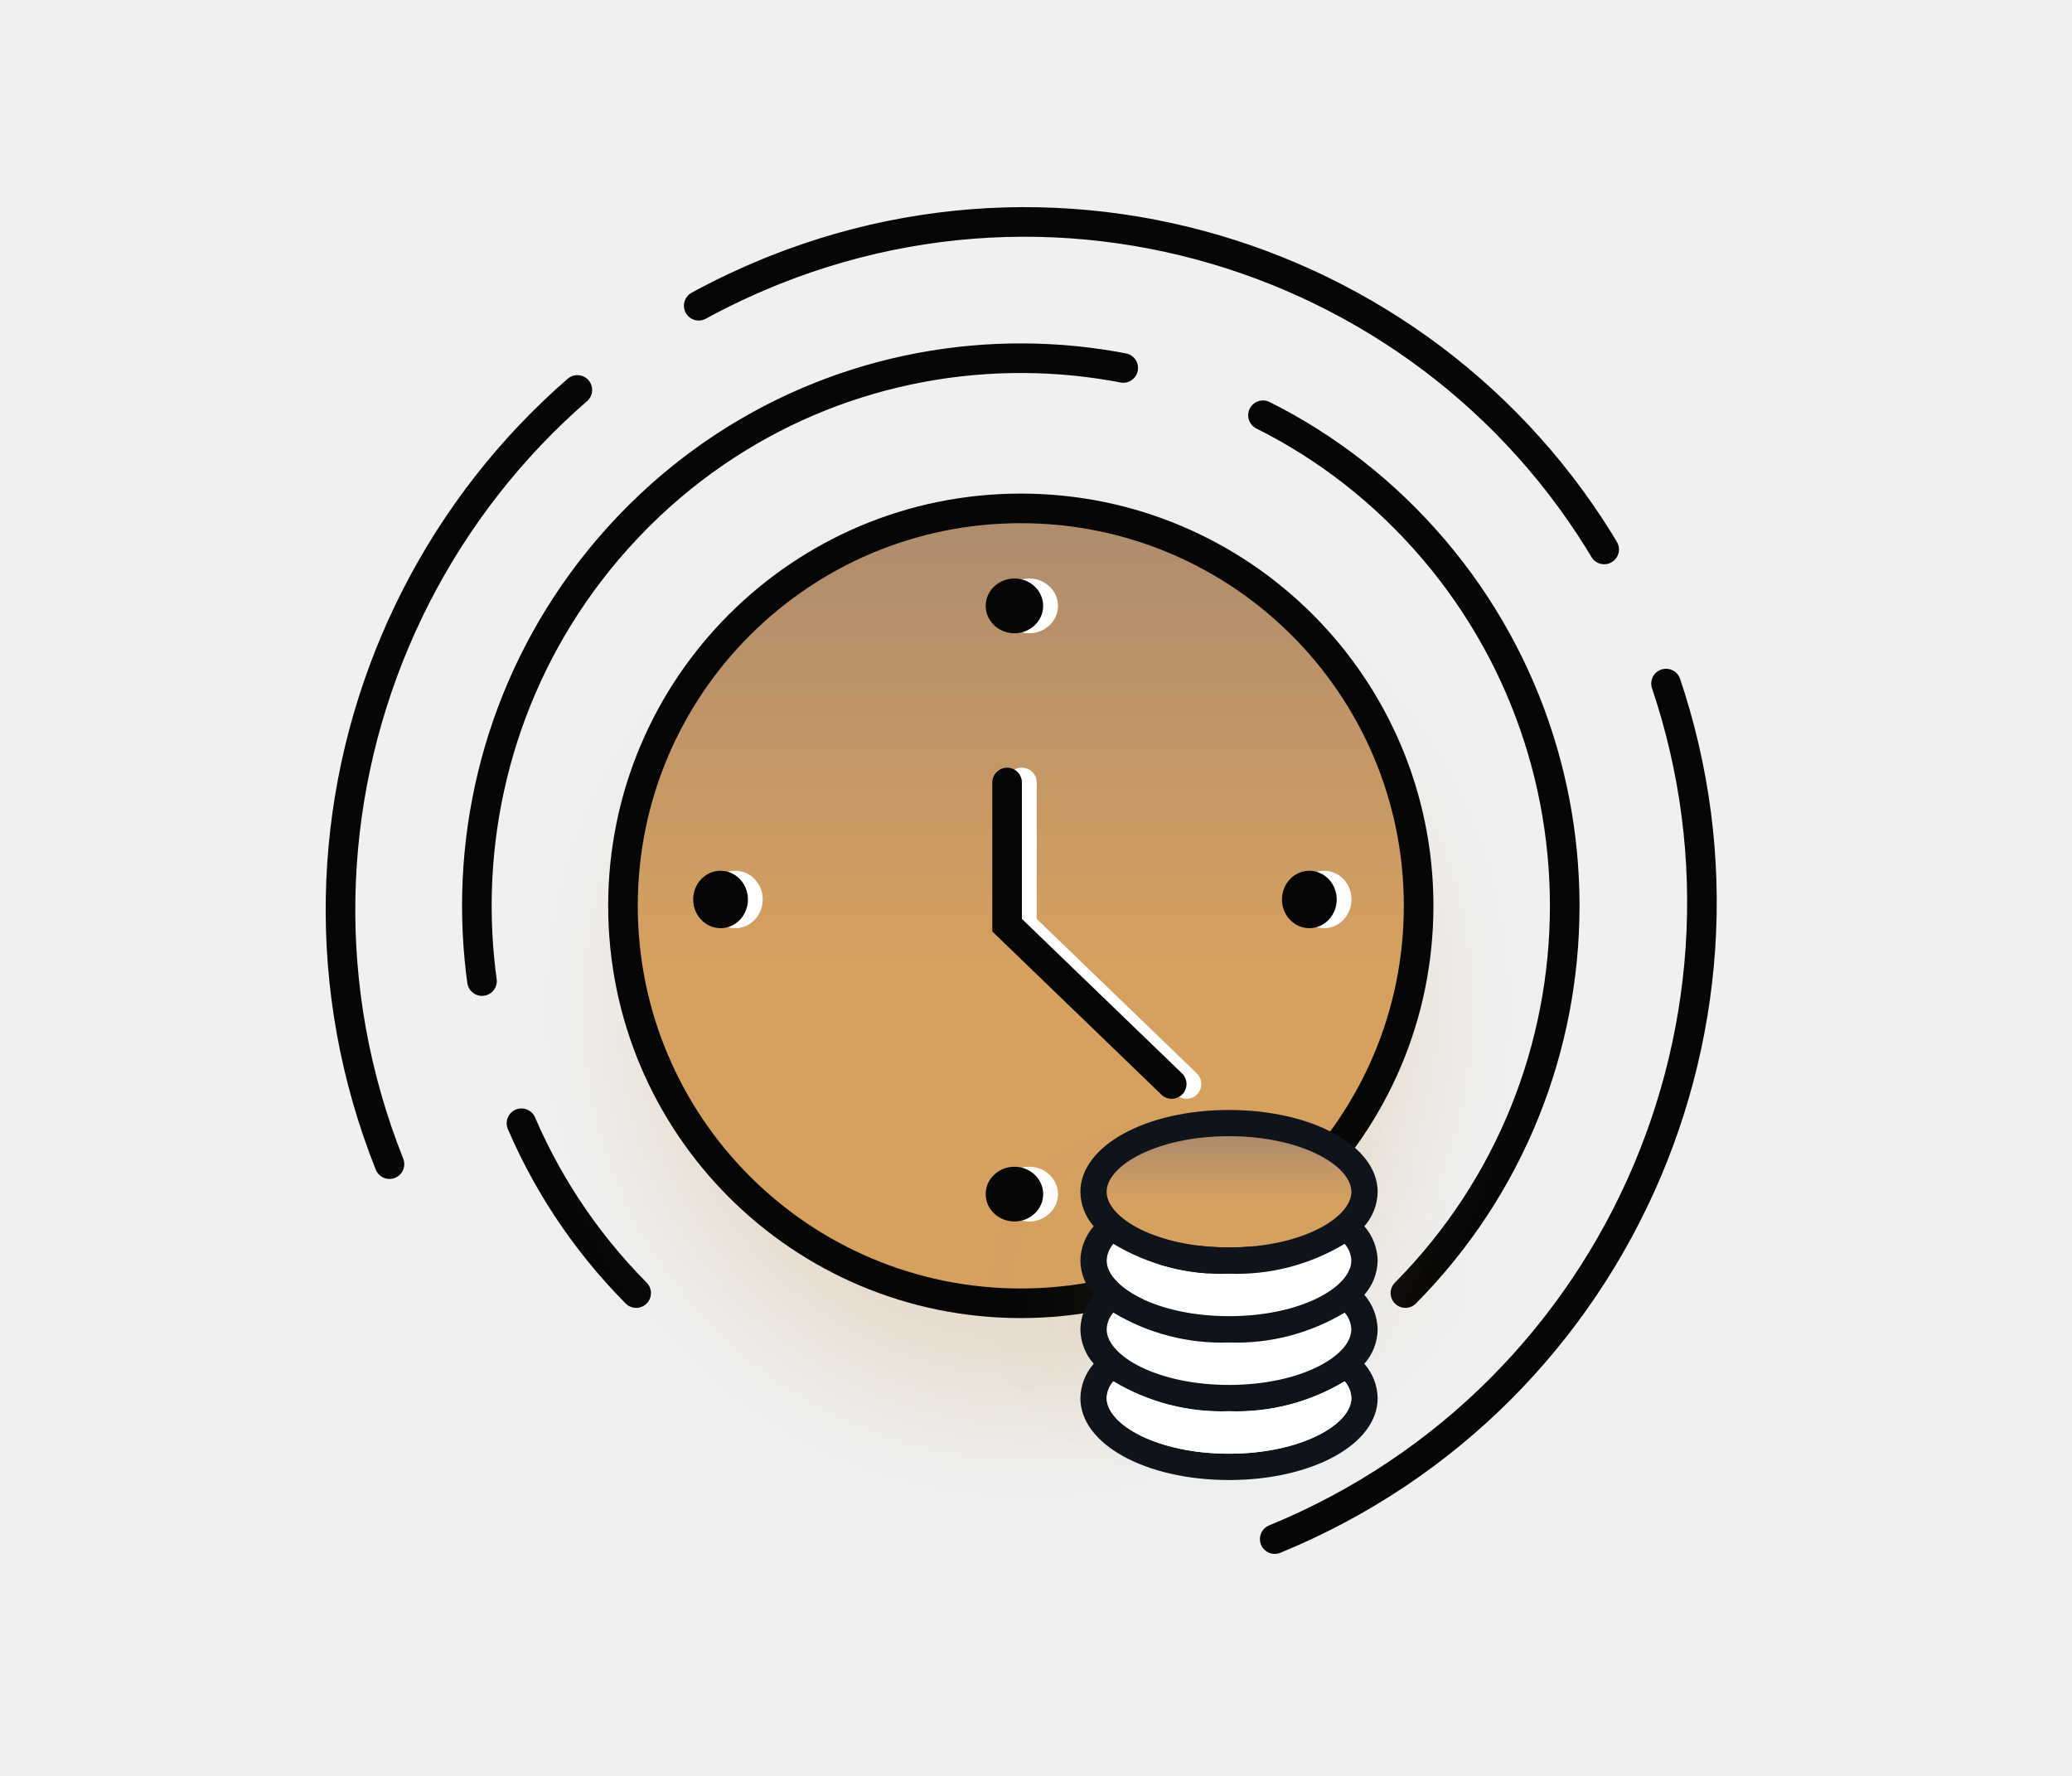
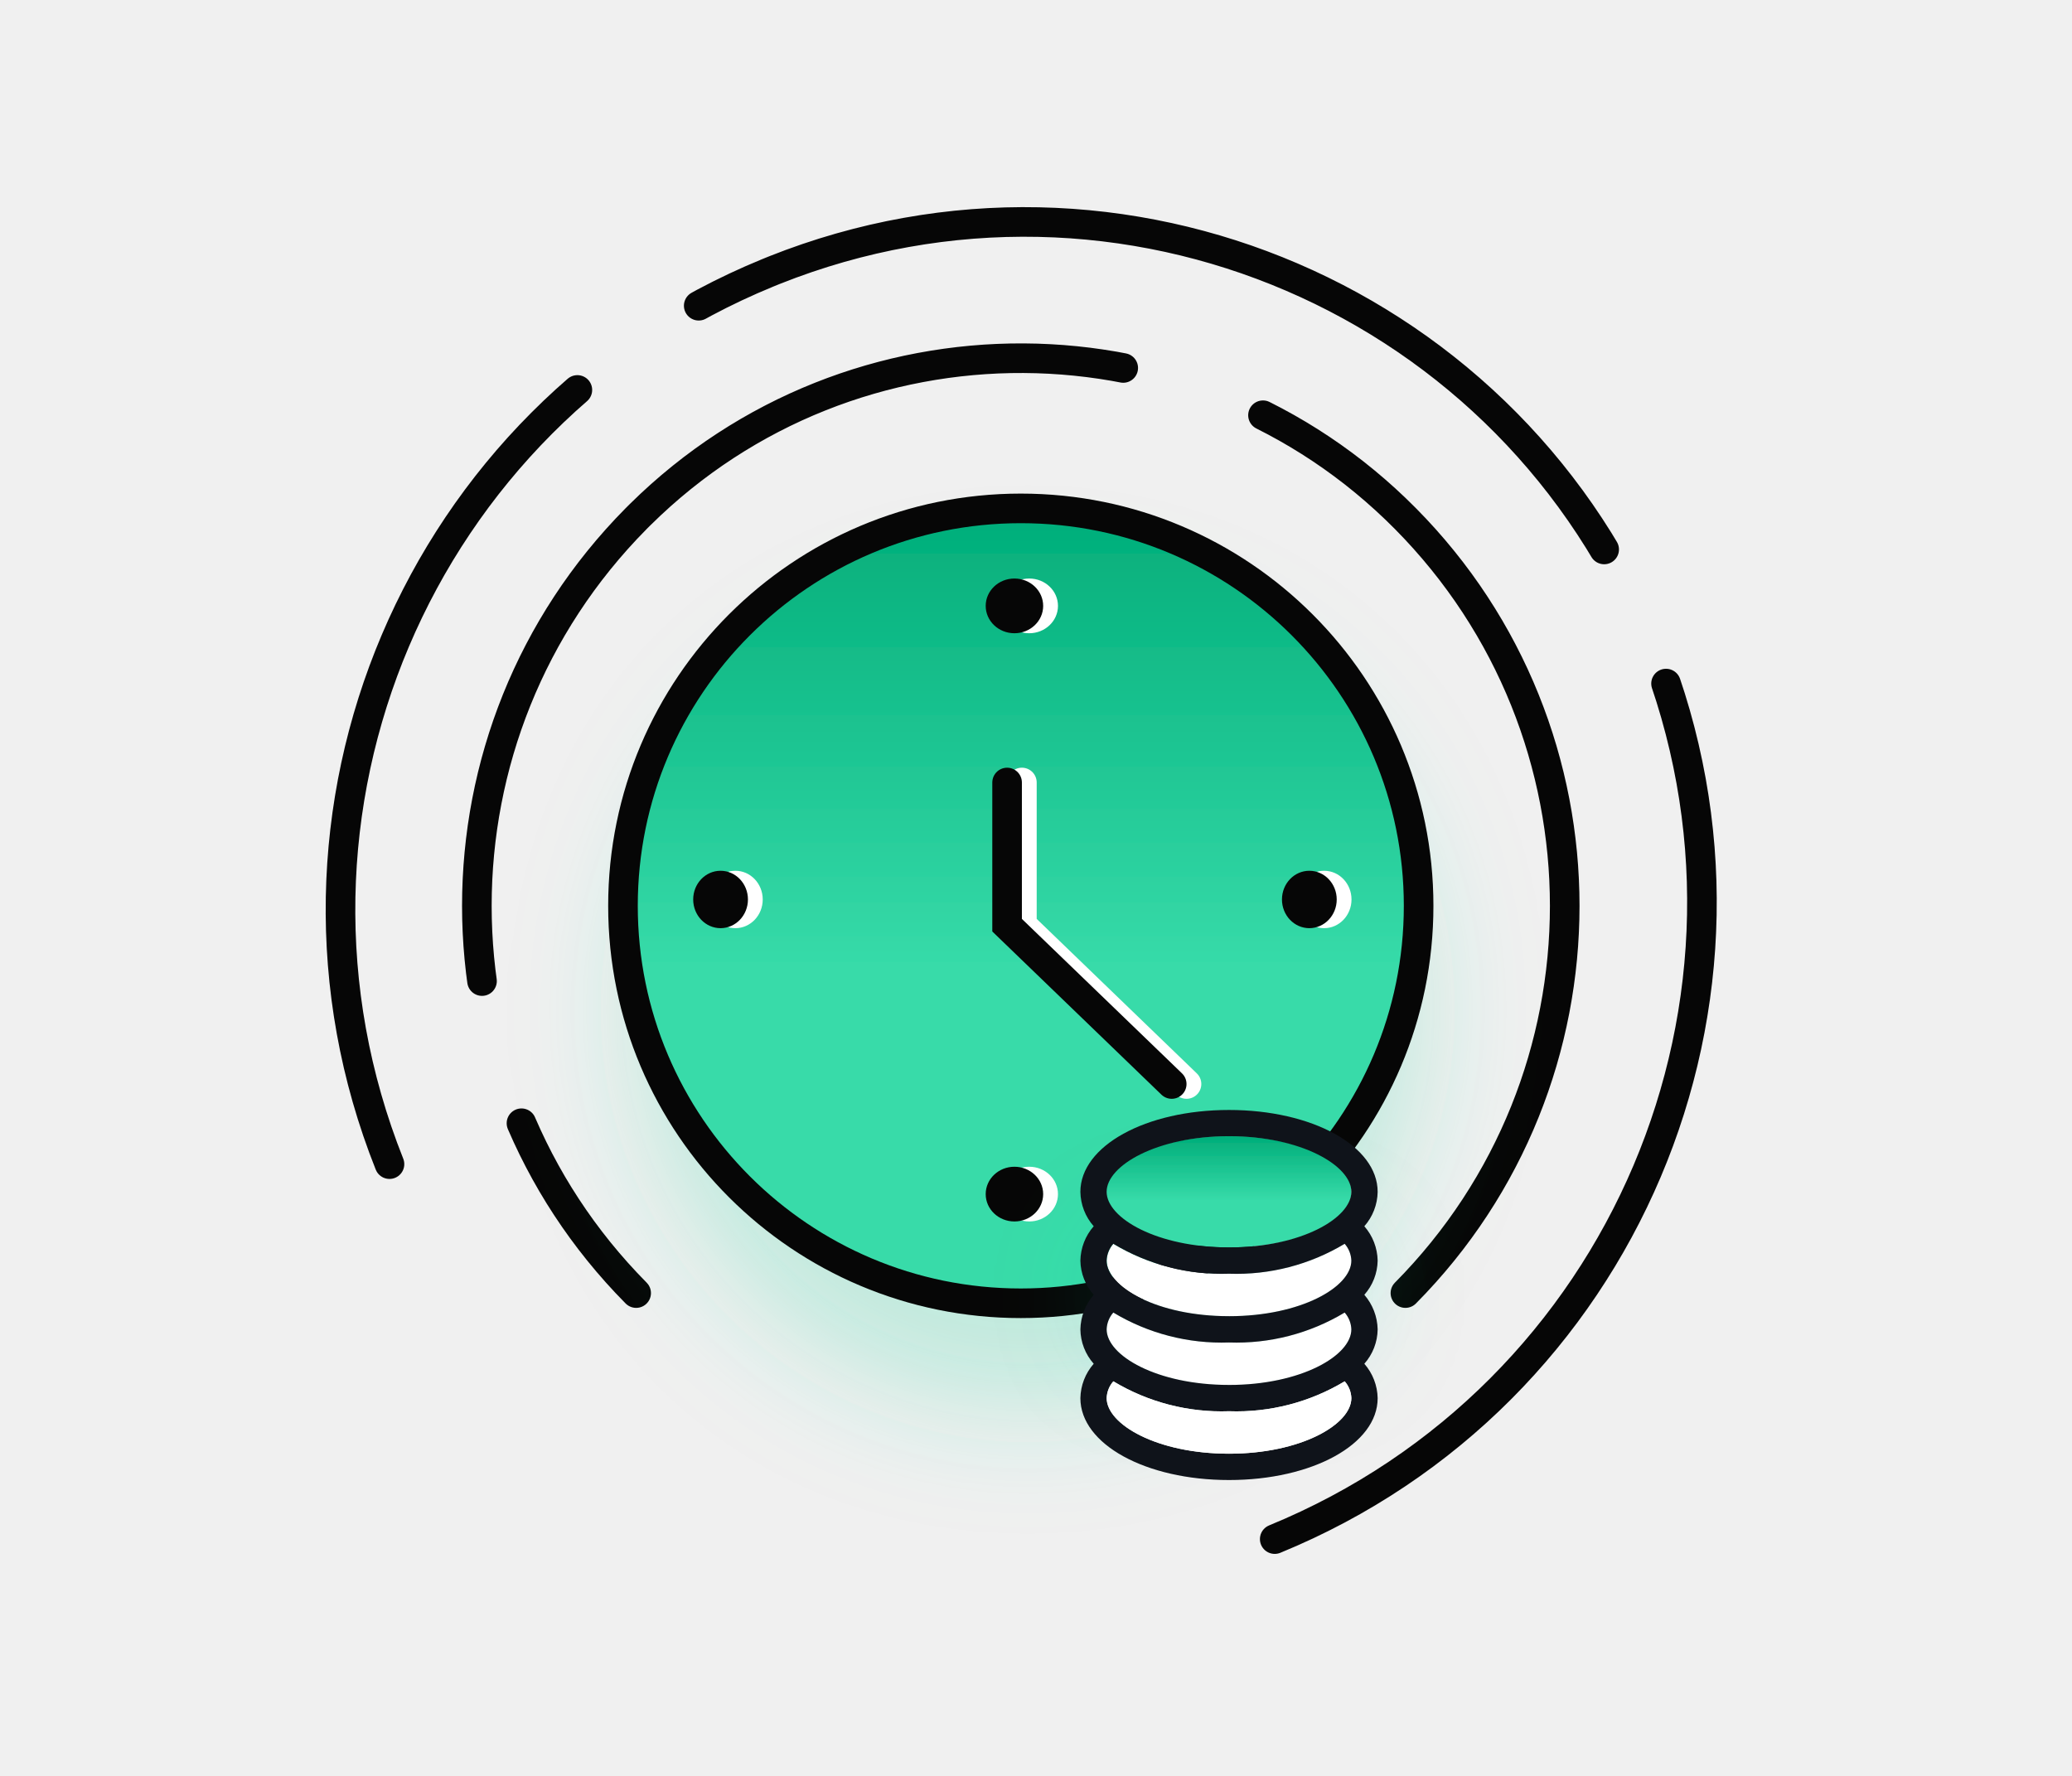
<svg xmlns="http://www.w3.org/2000/svg" id="Icon_fast" width="140" height="120" viewBox="0 0 140 120">
  <defs>
    <filter id="Oval" width="76.834" height="77.713" x="31.02" y="29.352" filterUnits="userSpaceOnUse">
      <feOffset dy="7" />
      <feGaussianBlur result="blur" stdDeviation="4" />
-       <feFlood flood-color="#c99a65" flood-opacity=".259" />
+       <feFlood flood-color="#37dba9" flood-opacity=".259" />
      <feComposite in2="blur" operator="in" />
      <feComposite in="SourceGraphic" />
    </filter>
    <filter id="Ellipse_11" width="41.534" height="32.515" x="62.276" y="71.276" filterUnits="userSpaceOnUse">
      <feOffset dy="7" />
      <feGaussianBlur result="blur-2" stdDeviation="4" />
-       <feFlood flood-color="#c99a65" flood-opacity=".259" />
+       <feFlood flood-color="#37dba9" flood-opacity=".259" />
      <feComposite in2="blur-2" operator="in" />
      <feComposite in="SourceGraphic" />
    </filter>
    <linearGradient id="linear-gradient" x1=".5" x2=".5" y1=".576" gradientUnits="objectBoundingBox">
-       <stop offset="0" stop-color="#d6a15f" />
-       <stop offset="1" stop-color="#ad8b6f" />
+       <stop offset="0" stop-color="#37dba9" />
+       <stop offset="1" stop-color="#01ad79" />
    </linearGradient>
    <style>
            .cls-2{fill:none;stroke:#060606;stroke-linecap:round;stroke-width:2px;stroke-dasharray:70 10}.cls-7{fill:#fff}.cls-8{fill:#060606}
        </style>
  </defs>
  <path id="Rectangle_480" fill="none" d="M0 0H140V120H0z" />
  <g id="Group-7" transform="translate(5.117 -2.63)">
    <path id="Path-6" d="M81.013 106.63a46.5 46.5 0 0 0 25.556-60.225 45.7 45.7 0 0 0-59.353-25.524l-.463.188A46.5 46.5 0 0 0 21.2 81.293" class="cls-2" />
    <path id="Path-6-2" d="M89.07 89.241a37.185 37.185 0 0 0 0-52.333 36.575 36.575 0 0 0-51.693-.282l-.283.282a37.186 37.186 0 0 0 0 52.333" class="cls-2" transform="translate(.773 .765)" />
    <g id="Group-5" transform="translate(36.976 36.983)">
      <g filter="url(#Oval)" transform="translate(-42.09 -34.35)">
        <path id="Oval-2" fill="url(#linear-gradient)" d="M26.417 0a26.639 26.639 0 0 1 26.417 26.856 26.639 26.639 0 0 1-26.417 26.857A26.639 26.639 0 0 1 0 26.856 26.639 26.639 0 0 1 26.417 0z" transform="translate(43.02 34.35)" />
      </g>
      <ellipse id="Oval-2-2" cx="26.88" cy="26.856" fill="none" stroke="#060606" stroke-width="2px" rx="26.88" ry="26.856" />
      <path id="Line" fill="none" stroke="#fff" stroke-linecap="round" stroke-width="2px" d="M59.151 52.358V62l11.123 10.732" transform="translate(-32.197 -33.836)" />
      <path id="Line-2" fill="none" stroke="#060606" stroke-linecap="round" stroke-width="2px" d="M59.151 52.358V62l11.123 10.732" transform="translate(-33.197 -33.836)" />
    </g>
    <g id="Group-6-2" transform="translate(42.719 61.469)">
      <ellipse id="Oval-4" cx="1.85" cy="1.94" class="cls-7" rx="1.85" ry="1.94" transform="translate(39.782)" />
      <ellipse id="Oval-Copy-2" cx="1.85" cy="1.94" class="cls-7" rx="1.85" ry="1.94" />
    </g>
    <g id="Group-6" transform="translate(62.484 41.722)">
      <ellipse id="Oval-3" cx="1.942" cy="1.849" class="cls-7" rx="1.942" ry="1.849" />
      <ellipse id="Oval-Copy" cx="1.942" cy="1.849" class="cls-7" rx="1.942" ry="1.849" transform="translate(0 39.747)" />
    </g>
    <g id="Group-6-2-2" transform="translate(61.484 41.722)">
      <ellipse id="Oval-3-2" cx="1.942" cy="1.849" class="cls-8" rx="1.942" ry="1.849" />
      <ellipse id="Oval-Copy-2-2" cx="1.942" cy="1.849" class="cls-8" rx="1.942" ry="1.849" transform="translate(0 39.747)" />
    </g>
    <g id="Group-6-2-3" transform="translate(41.72 61.469)">
      <ellipse id="Oval-4-2" cx="1.85" cy="1.94" class="cls-8" rx="1.85" ry="1.94" transform="translate(39.782)" />
      <ellipse id="Oval-Copy-2-3" cx="1.85" cy="1.94" class="cls-8" rx="1.85" ry="1.94" />
    </g>
    <g id="Group_23265" transform="translate(-18.077 -283.51)">
      <g id="Group_23073" transform="translate(87.736 362.916)">
        <g id="Group_23072" filter="url(#Ellipse_11)" transform="translate(-74.78 -76.78)">
          <ellipse id="Ellipse_11-2" cx="8.267" cy="3.758" fill="url(#linear-gradient)" stroke="rgba(0,0,0,0)" rx="8.267" ry="3.758" transform="translate(74.78 76.78)" />
        </g>
      </g>
      <g id="Group_23074" transform="translate(87.736 370.186)">
        <path id="Path_26038" d="M103.794 368.894c0 1.776-3.4 3.758-8.267 3.758s-8.267-1.981-8.267-3.758a1.816 1.816 0 0 1 .451-1.134 14.19 14.19 0 0 0 7.816 2.022 14.19 14.19 0 0 0 7.816-2.022 1.816 1.816 0 0 1 .451 1.134z" class="cls-7" transform="translate(-87.26 -367.76)" />
      </g>
      <g id="Group_23075" transform="translate(85.96 361.14)">
        <path id="Path_26039" d="M103.794 372.294c0 1.776-3.4 3.758-8.267 3.758s-8.267-1.981-8.267-3.758a1.816 1.816 0 0 1 .451-1.134 14.19 14.19 0 0 0 7.816 2.022 14.19 14.19 0 0 0 7.816-2.022 1.816 1.816 0 0 1 .451 1.134z" class="cls-7" transform="translate(-85.484 -357.468)" />
        <path id="Path_26040" fill="#0f131a" d="M105.145 369a3.6 3.6 0 0 0 .9-2.323c0-3.1-4.414-5.534-10.043-5.534s-10.043 2.432-10.043 5.534a3.6 3.6 0 0 0 .9 2.323 3.631 3.631 0 0 0-.9 2.323 3.569 3.569 0 0 0 .9 2.309 3.694 3.694 0 0 0-.9 2.337 3.576 3.576 0 0 0 .9 2.323 3.631 3.631 0 0 0-.9 2.323c0 3.115 4.414 5.534 10.043 5.534s10.043-2.419 10.043-5.534a3.631 3.631 0 0 0-.9-2.323 3.576 3.576 0 0 0 .9-2.323 3.694 3.694 0 0 0-.9-2.337 3.569 3.569 0 0 0 .9-2.309 3.631 3.631 0 0 0-.9-2.323zM96 384.369c-4.865 0-8.267-1.981-8.267-3.758a1.816 1.816 0 0 1 .451-1.134A14.19 14.19 0 0 0 96 381.5a14.19 14.19 0 0 0 7.816-2.022 1.816 1.816 0 0 1 .451 1.134c.003 1.776-3.399 3.757-8.267 3.757zm0-4.646c-4.865 0-8.267-1.981-8.267-3.758a1.816 1.816 0 0 1 .451-1.134A14.19 14.19 0 0 0 96 376.854a14.19 14.19 0 0 0 7.816-2.022 1.816 1.816 0 0 1 .451 1.134c.003 1.776-3.399 3.758-8.267 3.758zm0-4.646c-4.865 0-8.267-1.981-8.267-3.758a1.816 1.816 0 0 1 .451-1.134A14.19 14.19 0 0 0 96 372.208a14.19 14.19 0 0 0 7.816-2.022 1.816 1.816 0 0 1 .451 1.134c.003 1.78-3.399 3.758-8.267 3.758zm0-4.646c-4.865 0-8.267-1.981-8.267-3.758s3.4-3.758 8.267-3.758 8.267 1.981 8.267 3.758-3.399 3.759-8.267 3.759z" transform="translate(-85.96 -361.14)" />
      </g>
      <g id="Group_23076" transform="translate(87.736 379.478)">
        <path id="Path_26041" d="M103.794 375.694c0 1.776-3.4 3.758-8.267 3.758s-8.267-1.981-8.267-3.758a1.816 1.816 0 0 1 .451-1.134 14.19 14.19 0 0 0 7.816 2.022 14.19 14.19 0 0 0 7.816-2.022 1.816 1.816 0 0 1 .451 1.134z" class="cls-7" transform="translate(-87.26 -374.56)" />
      </g>
    </g>
  </g>
</svg>
